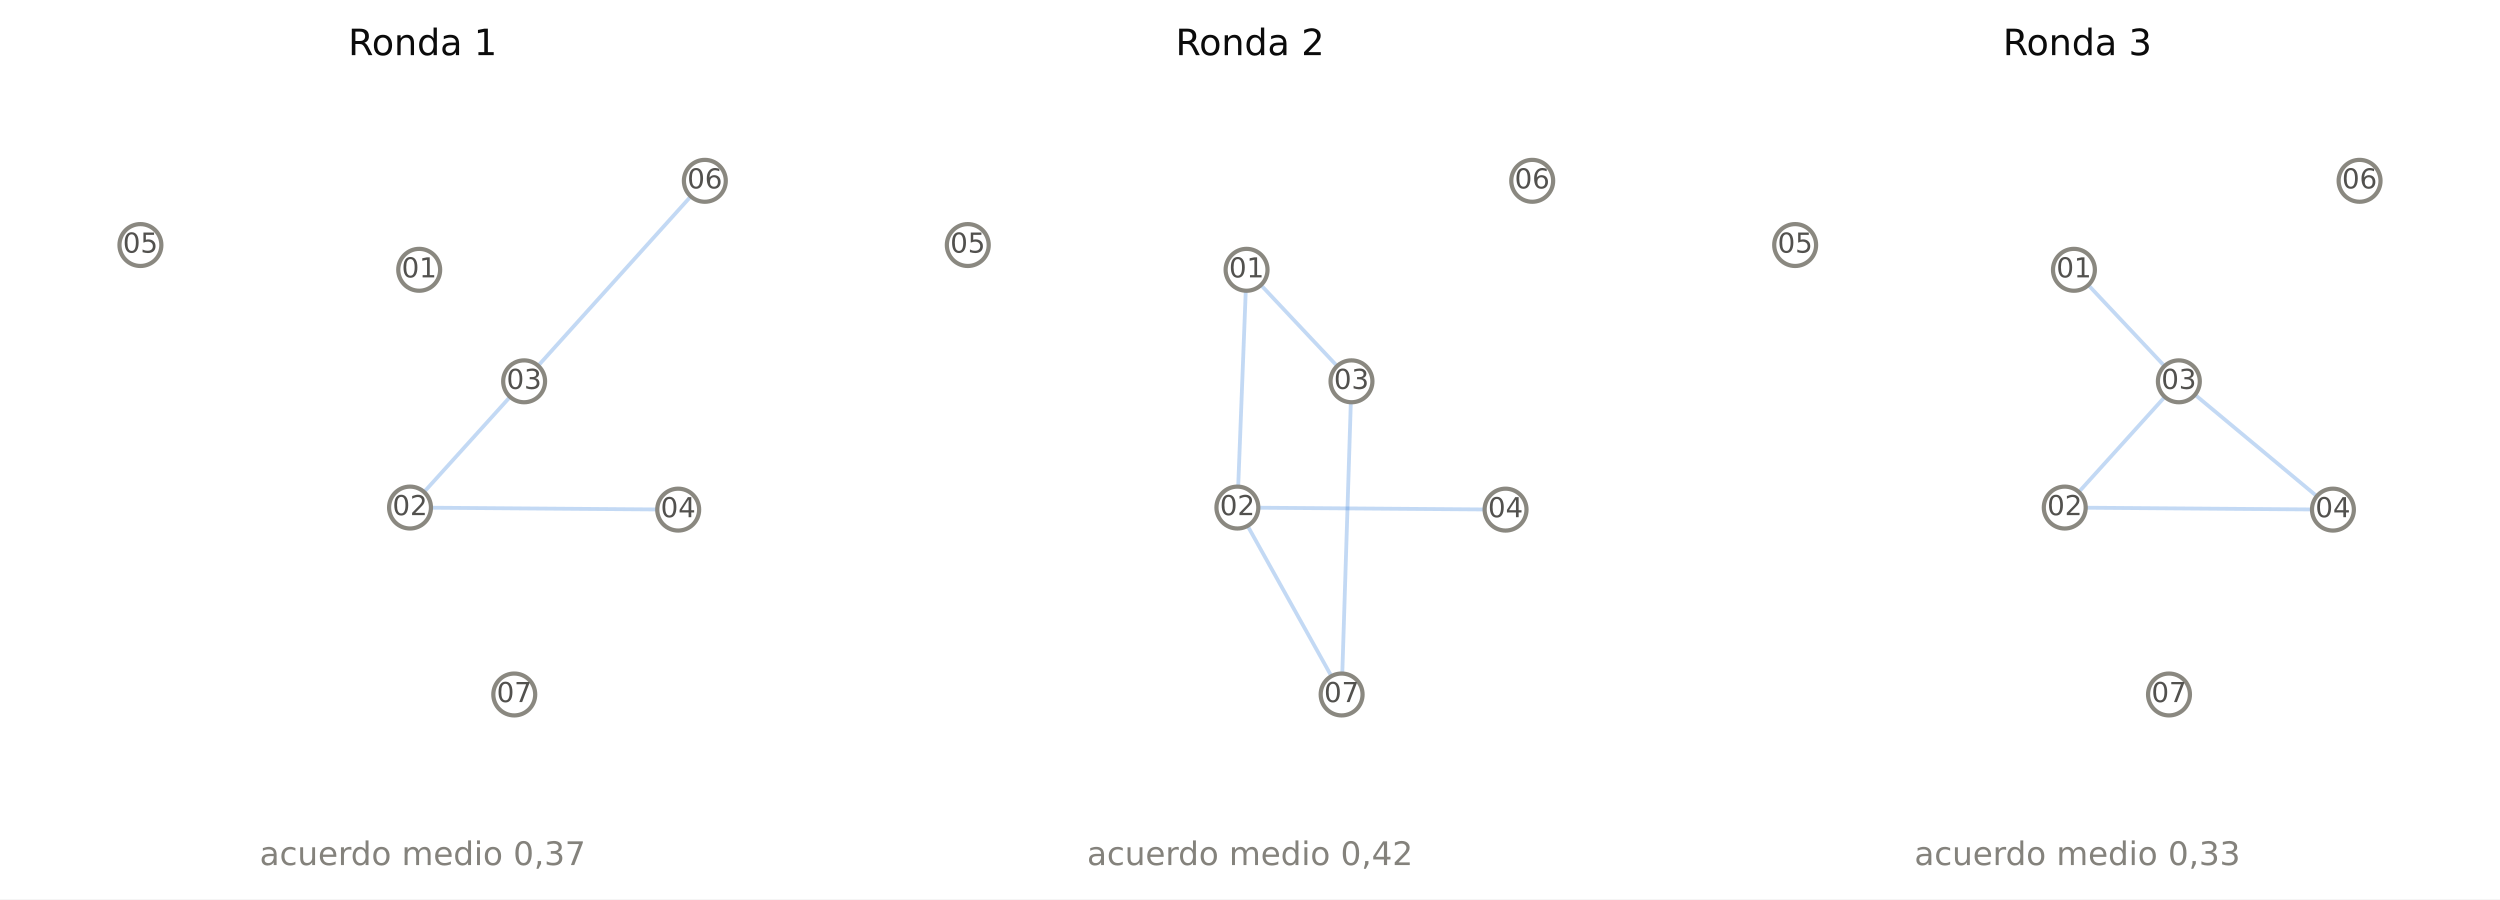
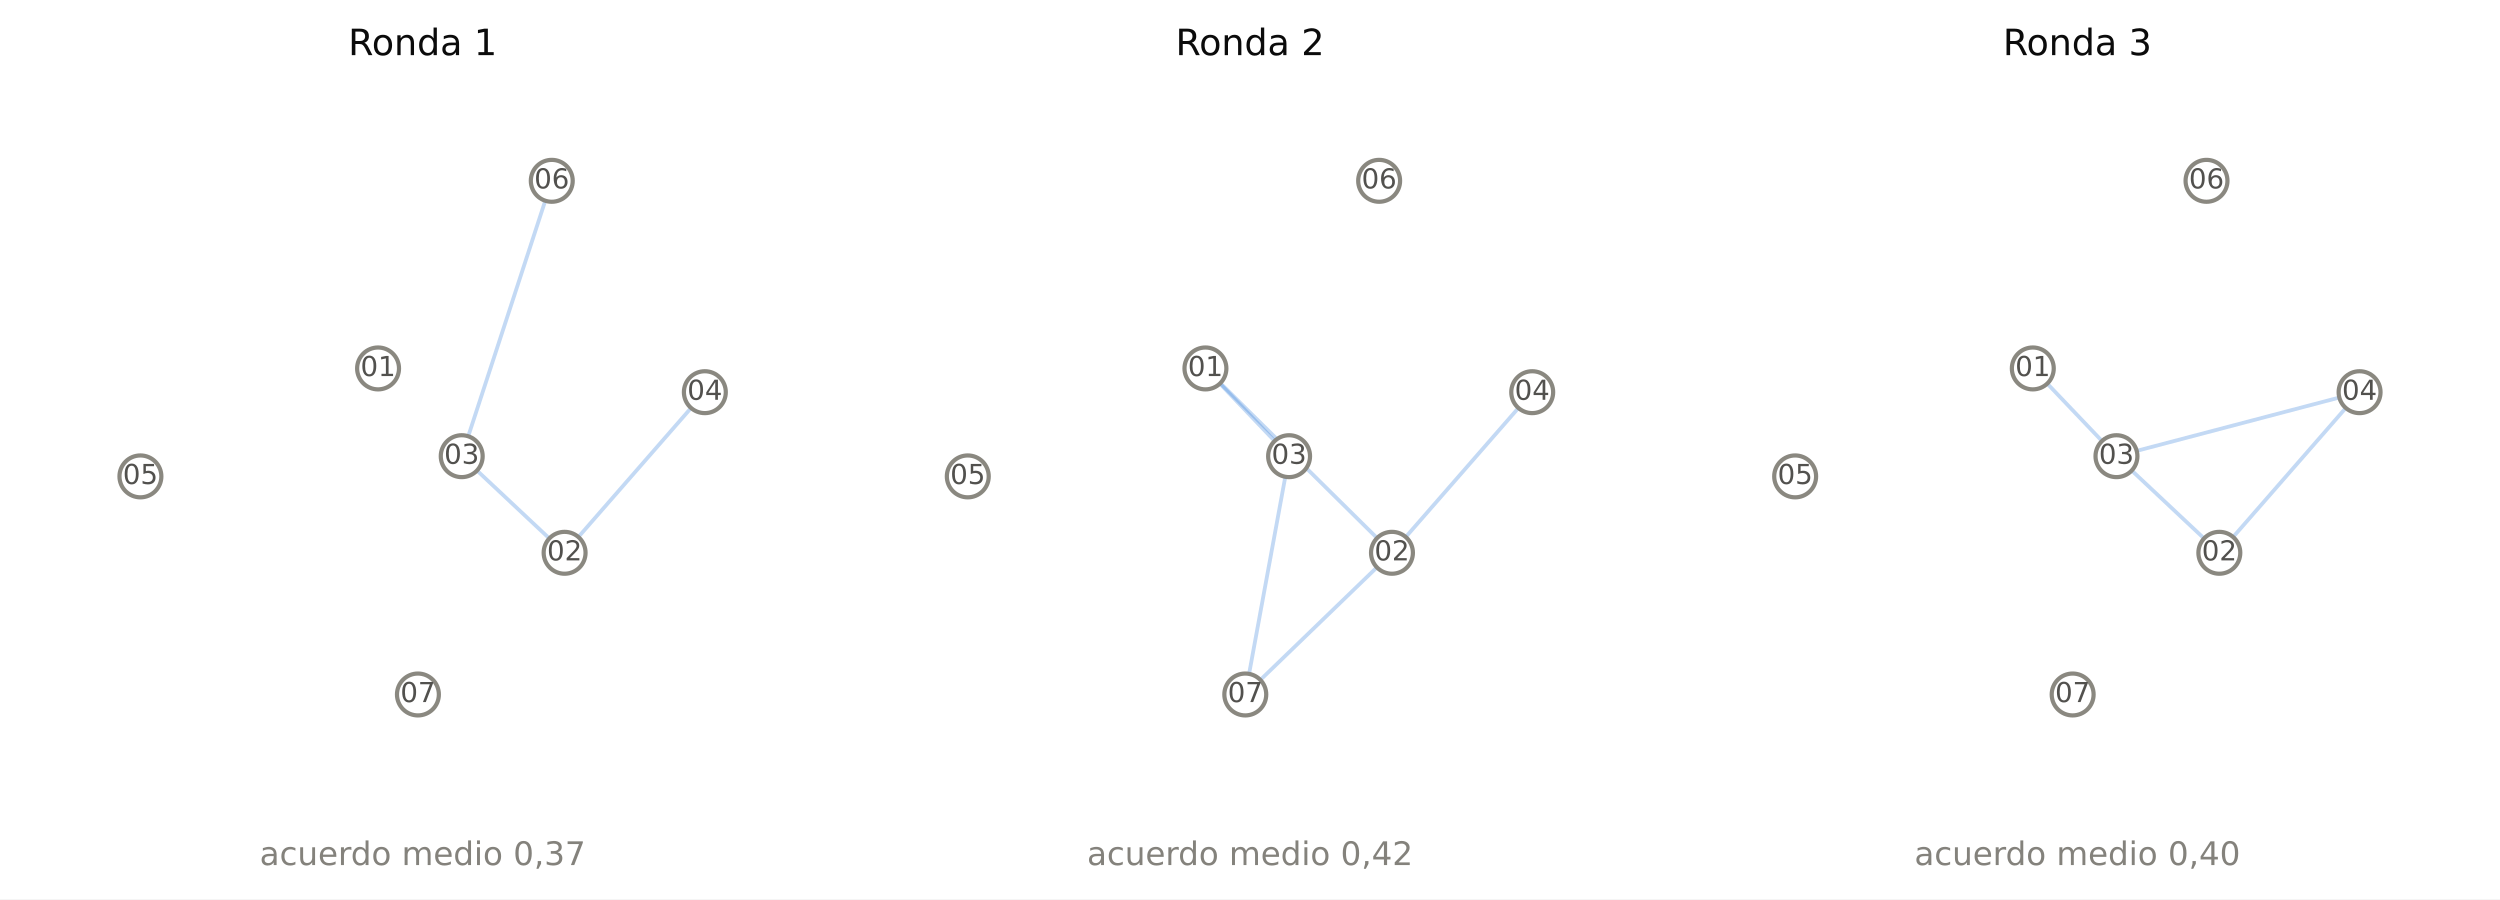
<svg xmlns="http://www.w3.org/2000/svg" xmlns:xlink="http://www.w3.org/1999/xlink" width="653.76pt" height="235.185pt" viewBox="0 0 653.76 235.185" version="1.1">
  <defs>
    <style type="text/css">*{stroke-linejoin: round; stroke-linecap: butt}</style>
  </defs>
  <g id="figure_1">
    <g id="patch_1">
      <path d="M 0 235.185  L 653.76 235.185  L 653.76 0  L 0 0  z " style="fill: #ffffff" />
    </g>
    <g id="axes_1">
      <g id="line2d_1">
-         <path d="M 107.222 132.727  L 137.06 99.716  " clip-path="url(#pcc6b219cc6)" style="fill: none; stroke: #2a78d6; stroke-opacity: 0.28; stroke-linecap: round" />
+         <path d="M 147.646 144.557  L 120.742 119.294  " clip-path="url(#p06382ebaf5)" style="fill: none; stroke: #2a78d6; stroke-opacity: 0.28; stroke-linecap: round" />
      </g>
      <g id="line2d_2">
-         <path d="M 107.222 132.727  L 177.351 133.267  " clip-path="url(#pcc6b219cc6)" style="fill: none; stroke: #2a78d6; stroke-opacity: 0.28; stroke-linecap: round" />
+         <path d="M 147.646 144.557  L 184.32 102.557  " clip-path="url(#p06382ebaf5)" style="fill: none; stroke: #2a78d6; stroke-opacity: 0.28; stroke-linecap: round" />
      </g>
      <g id="line2d_3">
-         <path d="M 137.06 99.716  L 184.32 47.284  " clip-path="url(#pcc6b219cc6)" style="fill: none; stroke: #2a78d6; stroke-opacity: 0.28; stroke-linecap: round" />
+         <path d="M 120.742 119.294  L 144.291 47.284  " clip-path="url(#p06382ebaf5)" style="fill: none; stroke: #2a78d6; stroke-opacity: 0.28; stroke-linecap: round" />
      </g>
      <g id="PathCollection_1">
        <defs>
-           <path id="m49da1bd568" d="M 0 5.477  C 1.453 5.477 2.846 4.9 3.873 3.873  C 4.9 2.846 5.477 1.453 5.477 0  C 5.477 -1.453 4.9 -2.846 3.873 -3.873  C 2.846 -4.9 1.453 -5.477 0 -5.477  C -1.453 -5.477 -2.846 -4.9 -3.873 -3.873  C -4.9 -2.846 -5.477 -1.453 -5.477 0  C -5.477 1.453 -4.9 2.846 -3.873 3.873  C -2.846 4.9 -1.453 5.477 0 5.477  z " style="stroke: #8a8880; stroke-width: 1.1" />
+           <path id="m76be3eac2d" d="M 0 5.477  C 1.453 5.477 2.846 4.9 3.873 3.873  C 4.9 2.846 5.477 1.453 5.477 0  C 5.477 -1.453 4.9 -2.846 3.873 -3.873  C 2.846 -4.9 1.453 -5.477 0 -5.477  C -1.453 -5.477 -2.846 -4.9 -3.873 -3.873  C -4.9 -2.846 -5.477 -1.453 -5.477 0  C -5.477 1.453 -4.9 2.846 -3.873 3.873  C -2.846 4.9 -1.453 5.477 0 5.477  z " style="stroke: #8a8880; stroke-width: 1.1" />
        </defs>
-         <g clip-path="url(#pcc6b219cc6)">
-           <use xlink:href="#m49da1bd568" x="109.623" y="70.554" style="fill: #ffffff; stroke: #8a8880; stroke-width: 1.1" />
+         <g clip-path="url(#p06382ebaf5)">
+           <use xlink:href="#m76be3eac2d" x="98.866" y="96.348" style="fill: #ffffff; stroke: #8a8880; stroke-width: 1.1" />
        </g>
      </g>
      <g id="PathCollection_2">
-         <g clip-path="url(#pcc6b219cc6)">
-           <use xlink:href="#m49da1bd568" x="107.222" y="132.727" style="fill: #ffffff; stroke: #8a8880; stroke-width: 1.1" />
+         <g clip-path="url(#p06382ebaf5)">
+           <use xlink:href="#m76be3eac2d" x="147.646" y="144.557" style="fill: #ffffff; stroke: #8a8880; stroke-width: 1.1" />
        </g>
      </g>
      <g id="PathCollection_3">
-         <g clip-path="url(#pcc6b219cc6)">
-           <use xlink:href="#m49da1bd568" x="137.06" y="99.716" style="fill: #ffffff; stroke: #8a8880; stroke-width: 1.1" />
+         <g clip-path="url(#p06382ebaf5)">
+           <use xlink:href="#m76be3eac2d" x="120.742" y="119.294" style="fill: #ffffff; stroke: #8a8880; stroke-width: 1.1" />
        </g>
      </g>
      <g id="PathCollection_4">
-         <g clip-path="url(#pcc6b219cc6)">
-           <use xlink:href="#m49da1bd568" x="177.351" y="133.267" style="fill: #ffffff; stroke: #8a8880; stroke-width: 1.1" />
+         <g clip-path="url(#p06382ebaf5)">
+           <use xlink:href="#m76be3eac2d" x="184.32" y="102.557" style="fill: #ffffff; stroke: #8a8880; stroke-width: 1.1" />
        </g>
      </g>
      <g id="PathCollection_5">
-         <g clip-path="url(#pcc6b219cc6)">
-           <use xlink:href="#m49da1bd568" x="36.72" y="64.079" style="fill: #ffffff; stroke: #8a8880; stroke-width: 1.1" />
+         <g clip-path="url(#p06382ebaf5)">
+           <use xlink:href="#m76be3eac2d" x="36.72" y="124.579" style="fill: #ffffff; stroke: #8a8880; stroke-width: 1.1" />
        </g>
      </g>
      <g id="PathCollection_6">
-         <g clip-path="url(#pcc6b219cc6)">
-           <use xlink:href="#m49da1bd568" x="184.32" y="47.284" style="fill: #ffffff; stroke: #8a8880; stroke-width: 1.1" />
+         <g clip-path="url(#p06382ebaf5)">
+           <use xlink:href="#m76be3eac2d" x="144.291" y="47.284" style="fill: #ffffff; stroke: #8a8880; stroke-width: 1.1" />
        </g>
      </g>
      <g id="PathCollection_7">
-         <g clip-path="url(#pcc6b219cc6)">
-           <use xlink:href="#m49da1bd568" x="134.481" y="181.61" style="fill: #ffffff; stroke: #8a8880; stroke-width: 1.1" />
+         <g clip-path="url(#p06382ebaf5)">
+           <use xlink:href="#m76be3eac2d" x="109.288" y="181.61" style="fill: #ffffff; stroke: #8a8880; stroke-width: 1.1" />
        </g>
      </g>
      <g id="text_1">
        <text style="font-size: 8.5px; font-family: 'DejaVu Sans', 'Helvetica', 'Arial', sans-serif; text-anchor: middle; fill: #84827c" x="110.52" y="226.217" transform="rotate(-0 110.52 226.2171)">acuerdo medio 0,37</text>
      </g>
      <g id="text_2">
        <text style="font-size: 9.5px; font-family: 'DejaVu Sans', 'Helvetica', 'Arial', sans-serif; text-anchor: middle; fill: #0b0b0b" x="110.52" y="14.419" transform="rotate(-0 110.52 14.41852)">Ronda 1</text>
      </g>
      <g id="text_3">
-         <text style="font-size: 7.2px; font-family: 'DejaVu Sans', 'Helvetica', 'Arial', sans-serif; text-anchor: middle; fill: #52514e" x="109.623" y="72.541" transform="rotate(-0 109.6231 72.54112)">01</text>
+         <text style="font-size: 7.2px; font-family: 'DejaVu Sans', 'Helvetica', 'Arial', sans-serif; text-anchor: middle; fill: #52514e" x="98.866" y="98.335" transform="rotate(-0 98.86603 98.33466)">01</text>
      </g>
      <g id="text_4">
-         <text style="font-size: 7.2px; font-family: 'DejaVu Sans', 'Helvetica', 'Arial', sans-serif; text-anchor: middle; fill: #52514e" x="107.222" y="134.714" transform="rotate(-0 107.2223 134.7136)">02</text>
+         <text style="font-size: 7.2px; font-family: 'DejaVu Sans', 'Helvetica', 'Arial', sans-serif; text-anchor: middle; fill: #52514e" x="147.646" y="146.544" transform="rotate(-0 147.6456 146.544)">02</text>
      </g>
      <g id="text_5">
-         <text style="font-size: 7.2px; font-family: 'DejaVu Sans', 'Helvetica', 'Arial', sans-serif; text-anchor: middle; fill: #52514e" x="137.06" y="101.703" transform="rotate(-0 137.0598 101.7026)">03</text>
+         <text style="font-size: 7.2px; font-family: 'DejaVu Sans', 'Helvetica', 'Arial', sans-serif; text-anchor: middle; fill: #52514e" x="120.742" y="121.28" transform="rotate(-0 120.7421 121.2803)">03</text>
      </g>
      <g id="text_6">
-         <text style="font-size: 7.2px; font-family: 'DejaVu Sans', 'Helvetica', 'Arial', sans-serif; text-anchor: middle; fill: #52514e" x="177.351" y="135.254" transform="rotate(-0 177.3506 135.2538)">04</text>
+         <text style="font-size: 7.2px; font-family: 'DejaVu Sans', 'Helvetica', 'Arial', sans-serif; text-anchor: middle; fill: #52514e" x="184.32" y="104.544" transform="rotate(-0 184.32 104.5442)">04</text>
      </g>
      <g id="text_7">
-         <text style="font-size: 7.2px; font-family: 'DejaVu Sans', 'Helvetica', 'Arial', sans-serif; text-anchor: middle; fill: #52514e" x="36.72" y="66.066" transform="rotate(-0 36.72 66.06603)">05</text>
+         <text style="font-size: 7.2px; font-family: 'DejaVu Sans', 'Helvetica', 'Arial', sans-serif; text-anchor: middle; fill: #52514e" x="36.72" y="126.565" transform="rotate(-0 36.72 126.5655)">05</text>
      </g>
      <g id="text_8">
-         <text style="font-size: 7.2px; font-family: 'DejaVu Sans', 'Helvetica', 'Arial', sans-serif; text-anchor: middle; fill: #52514e" x="184.32" y="49.27" transform="rotate(-0 184.32 49.27049)">06</text>
+         <text style="font-size: 7.2px; font-family: 'DejaVu Sans', 'Helvetica', 'Arial', sans-serif; text-anchor: middle; fill: #52514e" x="144.291" y="49.27" transform="rotate(-0 144.2914 49.27049)">06</text>
      </g>
      <g id="text_9">
-         <text style="font-size: 7.2px; font-family: 'DejaVu Sans', 'Helvetica', 'Arial', sans-serif; text-anchor: middle; fill: #52514e" x="134.481" y="183.597" transform="rotate(-0 134.4815 183.5966)">07</text>
+         <text style="font-size: 7.2px; font-family: 'DejaVu Sans', 'Helvetica', 'Arial', sans-serif; text-anchor: middle; fill: #52514e" x="109.288" y="183.597" transform="rotate(-0 109.2883 183.5966)">07</text>
      </g>
    </g>
    <g id="axes_2">
      <g id="line2d_4">
-         <path d="M 325.983 70.554  L 323.582 132.727  " clip-path="url(#p3c14edffad)" style="fill: none; stroke: #2a78d6; stroke-opacity: 0.28; stroke-linecap: round" />
+         <path d="M 315.226 96.348  L 364.006 144.557  " clip-path="url(#p95796f0308)" style="fill: none; stroke: #2a78d6; stroke-opacity: 0.28; stroke-linecap: round" />
      </g>
      <g id="line2d_5">
-         <path d="M 325.983 70.554  L 353.42 99.716  " clip-path="url(#p3c14edffad)" style="fill: none; stroke: #2a78d6; stroke-opacity: 0.28; stroke-linecap: round" />
+         <path d="M 315.226 96.348  L 337.102 119.294  " clip-path="url(#p95796f0308)" style="fill: none; stroke: #2a78d6; stroke-opacity: 0.28; stroke-linecap: round" />
      </g>
      <g id="line2d_6">
-         <path d="M 323.582 132.727  L 393.711 133.267  " clip-path="url(#p3c14edffad)" style="fill: none; stroke: #2a78d6; stroke-opacity: 0.28; stroke-linecap: round" />
+         <path d="M 364.006 144.557  L 400.68 102.557  " clip-path="url(#p95796f0308)" style="fill: none; stroke: #2a78d6; stroke-opacity: 0.28; stroke-linecap: round" />
      </g>
      <g id="line2d_7">
-         <path d="M 323.582 132.727  L 350.841 181.61  " clip-path="url(#p3c14edffad)" style="fill: none; stroke: #2a78d6; stroke-opacity: 0.28; stroke-linecap: round" />
+         <path d="M 364.006 144.557  L 325.648 181.61  " clip-path="url(#p95796f0308)" style="fill: none; stroke: #2a78d6; stroke-opacity: 0.28; stroke-linecap: round" />
      </g>
      <g id="line2d_8">
-         <path d="M 353.42 99.716  L 350.841 181.61  " clip-path="url(#p3c14edffad)" style="fill: none; stroke: #2a78d6; stroke-opacity: 0.28; stroke-linecap: round" />
+         <path d="M 337.102 119.294  L 325.648 181.61  " clip-path="url(#p95796f0308)" style="fill: none; stroke: #2a78d6; stroke-opacity: 0.28; stroke-linecap: round" />
      </g>
      <g id="PathCollection_8">
-         <g clip-path="url(#p3c14edffad)">
-           <use xlink:href="#m49da1bd568" x="325.983" y="70.554" style="fill: #ffffff; stroke: #8a8880; stroke-width: 1.1" />
+         <g clip-path="url(#p95796f0308)">
+           <use xlink:href="#m76be3eac2d" x="315.226" y="96.348" style="fill: #ffffff; stroke: #8a8880; stroke-width: 1.1" />
        </g>
      </g>
      <g id="PathCollection_9">
-         <g clip-path="url(#p3c14edffad)">
-           <use xlink:href="#m49da1bd568" x="323.582" y="132.727" style="fill: #ffffff; stroke: #8a8880; stroke-width: 1.1" />
+         <g clip-path="url(#p95796f0308)">
+           <use xlink:href="#m76be3eac2d" x="364.006" y="144.557" style="fill: #ffffff; stroke: #8a8880; stroke-width: 1.1" />
        </g>
      </g>
      <g id="PathCollection_10">
-         <g clip-path="url(#p3c14edffad)">
-           <use xlink:href="#m49da1bd568" x="353.42" y="99.716" style="fill: #ffffff; stroke: #8a8880; stroke-width: 1.1" />
+         <g clip-path="url(#p95796f0308)">
+           <use xlink:href="#m76be3eac2d" x="337.102" y="119.294" style="fill: #ffffff; stroke: #8a8880; stroke-width: 1.1" />
        </g>
      </g>
      <g id="PathCollection_11">
-         <g clip-path="url(#p3c14edffad)">
-           <use xlink:href="#m49da1bd568" x="393.711" y="133.267" style="fill: #ffffff; stroke: #8a8880; stroke-width: 1.1" />
+         <g clip-path="url(#p95796f0308)">
+           <use xlink:href="#m76be3eac2d" x="400.68" y="102.557" style="fill: #ffffff; stroke: #8a8880; stroke-width: 1.1" />
        </g>
      </g>
      <g id="PathCollection_12">
-         <g clip-path="url(#p3c14edffad)">
-           <use xlink:href="#m49da1bd568" x="253.08" y="64.079" style="fill: #ffffff; stroke: #8a8880; stroke-width: 1.1" />
+         <g clip-path="url(#p95796f0308)">
+           <use xlink:href="#m76be3eac2d" x="253.08" y="124.579" style="fill: #ffffff; stroke: #8a8880; stroke-width: 1.1" />
        </g>
      </g>
      <g id="PathCollection_13">
-         <g clip-path="url(#p3c14edffad)">
-           <use xlink:href="#m49da1bd568" x="400.68" y="47.284" style="fill: #ffffff; stroke: #8a8880; stroke-width: 1.1" />
+         <g clip-path="url(#p95796f0308)">
+           <use xlink:href="#m76be3eac2d" x="360.651" y="47.284" style="fill: #ffffff; stroke: #8a8880; stroke-width: 1.1" />
        </g>
      </g>
      <g id="PathCollection_14">
-         <g clip-path="url(#p3c14edffad)">
-           <use xlink:href="#m49da1bd568" x="350.841" y="181.61" style="fill: #ffffff; stroke: #8a8880; stroke-width: 1.1" />
+         <g clip-path="url(#p95796f0308)">
+           <use xlink:href="#m76be3eac2d" x="325.648" y="181.61" style="fill: #ffffff; stroke: #8a8880; stroke-width: 1.1" />
        </g>
      </g>
      <g id="text_10">
        <text style="font-size: 8.5px; font-family: 'DejaVu Sans', 'Helvetica', 'Arial', sans-serif; text-anchor: middle; fill: #84827c" x="326.88" y="226.217" transform="rotate(-0 326.88 226.2171)">acuerdo medio 0,42</text>
      </g>
      <g id="text_11">
        <text style="font-size: 9.5px; font-family: 'DejaVu Sans', 'Helvetica', 'Arial', sans-serif; text-anchor: middle; fill: #0b0b0b" x="326.88" y="14.419" transform="rotate(-0 326.88 14.41852)">Ronda 2</text>
      </g>
      <g id="text_12">
-         <text style="font-size: 7.2px; font-family: 'DejaVu Sans', 'Helvetica', 'Arial', sans-serif; text-anchor: middle; fill: #52514e" x="325.983" y="72.541" transform="rotate(-0 325.9831 72.54112)">01</text>
+         <text style="font-size: 7.2px; font-family: 'DejaVu Sans', 'Helvetica', 'Arial', sans-serif; text-anchor: middle; fill: #52514e" x="315.226" y="98.335" transform="rotate(-0 315.226 98.33466)">01</text>
      </g>
      <g id="text_13">
-         <text style="font-size: 7.2px; font-family: 'DejaVu Sans', 'Helvetica', 'Arial', sans-serif; text-anchor: middle; fill: #52514e" x="323.582" y="134.714" transform="rotate(-0 323.5823 134.7136)">02</text>
+         <text style="font-size: 7.2px; font-family: 'DejaVu Sans', 'Helvetica', 'Arial', sans-serif; text-anchor: middle; fill: #52514e" x="364.006" y="146.544" transform="rotate(-0 364.0056 146.544)">02</text>
      </g>
      <g id="text_14">
-         <text style="font-size: 7.2px; font-family: 'DejaVu Sans', 'Helvetica', 'Arial', sans-serif; text-anchor: middle; fill: #52514e" x="353.42" y="101.703" transform="rotate(-0 353.4198 101.7026)">03</text>
+         <text style="font-size: 7.2px; font-family: 'DejaVu Sans', 'Helvetica', 'Arial', sans-serif; text-anchor: middle; fill: #52514e" x="337.102" y="121.28" transform="rotate(-0 337.1021 121.2803)">03</text>
      </g>
      <g id="text_15">
-         <text style="font-size: 7.2px; font-family: 'DejaVu Sans', 'Helvetica', 'Arial', sans-serif; text-anchor: middle; fill: #52514e" x="393.711" y="135.254" transform="rotate(-0 393.7106 135.2538)">04</text>
+         <text style="font-size: 7.2px; font-family: 'DejaVu Sans', 'Helvetica', 'Arial', sans-serif; text-anchor: middle; fill: #52514e" x="400.68" y="104.544" transform="rotate(-0 400.68 104.5442)">04</text>
      </g>
      <g id="text_16">
-         <text style="font-size: 7.2px; font-family: 'DejaVu Sans', 'Helvetica', 'Arial', sans-serif; text-anchor: middle; fill: #52514e" x="253.08" y="66.066" transform="rotate(-0 253.08 66.06603)">05</text>
+         <text style="font-size: 7.2px; font-family: 'DejaVu Sans', 'Helvetica', 'Arial', sans-serif; text-anchor: middle; fill: #52514e" x="253.08" y="126.565" transform="rotate(-0 253.08 126.5655)">05</text>
      </g>
      <g id="text_17">
-         <text style="font-size: 7.2px; font-family: 'DejaVu Sans', 'Helvetica', 'Arial', sans-serif; text-anchor: middle; fill: #52514e" x="400.68" y="49.27" transform="rotate(-0 400.68 49.27049)">06</text>
+         <text style="font-size: 7.2px; font-family: 'DejaVu Sans', 'Helvetica', 'Arial', sans-serif; text-anchor: middle; fill: #52514e" x="360.651" y="49.27" transform="rotate(-0 360.6514 49.27049)">06</text>
      </g>
      <g id="text_18">
-         <text style="font-size: 7.2px; font-family: 'DejaVu Sans', 'Helvetica', 'Arial', sans-serif; text-anchor: middle; fill: #52514e" x="350.841" y="183.597" transform="rotate(-0 350.8415 183.5966)">07</text>
+         <text style="font-size: 7.2px; font-family: 'DejaVu Sans', 'Helvetica', 'Arial', sans-serif; text-anchor: middle; fill: #52514e" x="325.648" y="183.597" transform="rotate(-0 325.6483 183.5966)">07</text>
      </g>
    </g>
    <g id="axes_3">
      <g id="line2d_9">
-         <path d="M 542.343 70.554  L 569.78 99.716  " clip-path="url(#p2da8b22619)" style="fill: none; stroke: #2a78d6; stroke-opacity: 0.28; stroke-linecap: round" />
+         <path d="M 531.586 96.348  L 553.462 119.294  " clip-path="url(#p9ea0d2d0a8)" style="fill: none; stroke: #2a78d6; stroke-opacity: 0.28; stroke-linecap: round" />
      </g>
      <g id="line2d_10">
-         <path d="M 539.942 132.727  L 569.78 99.716  " clip-path="url(#p2da8b22619)" style="fill: none; stroke: #2a78d6; stroke-opacity: 0.28; stroke-linecap: round" />
+         <path d="M 580.366 144.557  L 553.462 119.294  " clip-path="url(#p9ea0d2d0a8)" style="fill: none; stroke: #2a78d6; stroke-opacity: 0.28; stroke-linecap: round" />
      </g>
      <g id="line2d_11">
-         <path d="M 539.942 132.727  L 610.071 133.267  " clip-path="url(#p2da8b22619)" style="fill: none; stroke: #2a78d6; stroke-opacity: 0.28; stroke-linecap: round" />
+         <path d="M 580.366 144.557  L 617.04 102.557  " clip-path="url(#p9ea0d2d0a8)" style="fill: none; stroke: #2a78d6; stroke-opacity: 0.28; stroke-linecap: round" />
      </g>
      <g id="line2d_12">
-         <path d="M 569.78 99.716  L 610.071 133.267  " clip-path="url(#p2da8b22619)" style="fill: none; stroke: #2a78d6; stroke-opacity: 0.28; stroke-linecap: round" />
+         <path d="M 553.462 119.294  L 617.04 102.557  " clip-path="url(#p9ea0d2d0a8)" style="fill: none; stroke: #2a78d6; stroke-opacity: 0.28; stroke-linecap: round" />
      </g>
      <g id="PathCollection_15">
-         <g clip-path="url(#p2da8b22619)">
-           <use xlink:href="#m49da1bd568" x="542.343" y="70.554" style="fill: #ffffff; stroke: #8a8880; stroke-width: 1.1" />
+         <g clip-path="url(#p9ea0d2d0a8)">
+           <use xlink:href="#m76be3eac2d" x="531.586" y="96.348" style="fill: #ffffff; stroke: #8a8880; stroke-width: 1.1" />
        </g>
      </g>
      <g id="PathCollection_16">
-         <g clip-path="url(#p2da8b22619)">
-           <use xlink:href="#m49da1bd568" x="539.942" y="132.727" style="fill: #ffffff; stroke: #8a8880; stroke-width: 1.1" />
+         <g clip-path="url(#p9ea0d2d0a8)">
+           <use xlink:href="#m76be3eac2d" x="580.366" y="144.557" style="fill: #ffffff; stroke: #8a8880; stroke-width: 1.1" />
        </g>
      </g>
      <g id="PathCollection_17">
-         <g clip-path="url(#p2da8b22619)">
-           <use xlink:href="#m49da1bd568" x="569.78" y="99.716" style="fill: #ffffff; stroke: #8a8880; stroke-width: 1.1" />
+         <g clip-path="url(#p9ea0d2d0a8)">
+           <use xlink:href="#m76be3eac2d" x="553.462" y="119.294" style="fill: #ffffff; stroke: #8a8880; stroke-width: 1.1" />
        </g>
      </g>
      <g id="PathCollection_18">
-         <g clip-path="url(#p2da8b22619)">
-           <use xlink:href="#m49da1bd568" x="610.071" y="133.267" style="fill: #ffffff; stroke: #8a8880; stroke-width: 1.1" />
+         <g clip-path="url(#p9ea0d2d0a8)">
+           <use xlink:href="#m76be3eac2d" x="617.04" y="102.557" style="fill: #ffffff; stroke: #8a8880; stroke-width: 1.1" />
        </g>
      </g>
      <g id="PathCollection_19">
-         <g clip-path="url(#p2da8b22619)">
-           <use xlink:href="#m49da1bd568" x="469.44" y="64.079" style="fill: #ffffff; stroke: #8a8880; stroke-width: 1.1" />
+         <g clip-path="url(#p9ea0d2d0a8)">
+           <use xlink:href="#m76be3eac2d" x="469.44" y="124.579" style="fill: #ffffff; stroke: #8a8880; stroke-width: 1.1" />
        </g>
      </g>
      <g id="PathCollection_20">
-         <g clip-path="url(#p2da8b22619)">
-           <use xlink:href="#m49da1bd568" x="617.04" y="47.284" style="fill: #ffffff; stroke: #8a8880; stroke-width: 1.1" />
+         <g clip-path="url(#p9ea0d2d0a8)">
+           <use xlink:href="#m76be3eac2d" x="577.011" y="47.284" style="fill: #ffffff; stroke: #8a8880; stroke-width: 1.1" />
        </g>
      </g>
      <g id="PathCollection_21">
-         <g clip-path="url(#p2da8b22619)">
-           <use xlink:href="#m49da1bd568" x="567.201" y="181.61" style="fill: #ffffff; stroke: #8a8880; stroke-width: 1.1" />
+         <g clip-path="url(#p9ea0d2d0a8)">
+           <use xlink:href="#m76be3eac2d" x="542.008" y="181.61" style="fill: #ffffff; stroke: #8a8880; stroke-width: 1.1" />
        </g>
      </g>
      <g id="text_19">
-         <text style="font-size: 8.5px; font-family: 'DejaVu Sans', 'Helvetica', 'Arial', sans-serif; text-anchor: middle; fill: #84827c" x="543.24" y="226.217" transform="rotate(-0 543.24 226.2171)">acuerdo medio 0,33</text>
+         <text style="font-size: 8.5px; font-family: 'DejaVu Sans', 'Helvetica', 'Arial', sans-serif; text-anchor: middle; fill: #84827c" x="543.24" y="226.217" transform="rotate(-0 543.24 226.2171)">acuerdo medio 0,40</text>
      </g>
      <g id="text_20">
        <text style="font-size: 9.5px; font-family: 'DejaVu Sans', 'Helvetica', 'Arial', sans-serif; text-anchor: middle; fill: #0b0b0b" x="543.24" y="14.419" transform="rotate(-0 543.24 14.41852)">Ronda 3</text>
      </g>
      <g id="text_21">
-         <text style="font-size: 7.2px; font-family: 'DejaVu Sans', 'Helvetica', 'Arial', sans-serif; text-anchor: middle; fill: #52514e" x="542.343" y="72.541" transform="rotate(-0 542.3431 72.54112)">01</text>
+         <text style="font-size: 7.2px; font-family: 'DejaVu Sans', 'Helvetica', 'Arial', sans-serif; text-anchor: middle; fill: #52514e" x="531.586" y="98.335" transform="rotate(-0 531.586 98.33466)">01</text>
      </g>
      <g id="text_22">
-         <text style="font-size: 7.2px; font-family: 'DejaVu Sans', 'Helvetica', 'Arial', sans-serif; text-anchor: middle; fill: #52514e" x="539.942" y="134.714" transform="rotate(-0 539.9423 134.7136)">02</text>
+         <text style="font-size: 7.2px; font-family: 'DejaVu Sans', 'Helvetica', 'Arial', sans-serif; text-anchor: middle; fill: #52514e" x="580.366" y="146.544" transform="rotate(-0 580.3656 146.544)">02</text>
      </g>
      <g id="text_23">
-         <text style="font-size: 7.2px; font-family: 'DejaVu Sans', 'Helvetica', 'Arial', sans-serif; text-anchor: middle; fill: #52514e" x="569.78" y="101.703" transform="rotate(-0 569.7798 101.7026)">03</text>
+         <text style="font-size: 7.2px; font-family: 'DejaVu Sans', 'Helvetica', 'Arial', sans-serif; text-anchor: middle; fill: #52514e" x="553.462" y="121.28" transform="rotate(-0 553.4621 121.2803)">03</text>
      </g>
      <g id="text_24">
-         <text style="font-size: 7.2px; font-family: 'DejaVu Sans', 'Helvetica', 'Arial', sans-serif; text-anchor: middle; fill: #52514e" x="610.071" y="135.254" transform="rotate(-0 610.0706 135.2538)">04</text>
+         <text style="font-size: 7.2px; font-family: 'DejaVu Sans', 'Helvetica', 'Arial', sans-serif; text-anchor: middle; fill: #52514e" x="617.04" y="104.544" transform="rotate(-0 617.04 104.5442)">04</text>
      </g>
      <g id="text_25">
-         <text style="font-size: 7.2px; font-family: 'DejaVu Sans', 'Helvetica', 'Arial', sans-serif; text-anchor: middle; fill: #52514e" x="469.44" y="66.066" transform="rotate(-0 469.44 66.06603)">05</text>
+         <text style="font-size: 7.2px; font-family: 'DejaVu Sans', 'Helvetica', 'Arial', sans-serif; text-anchor: middle; fill: #52514e" x="469.44" y="126.565" transform="rotate(-0 469.44 126.5655)">05</text>
      </g>
      <g id="text_26">
-         <text style="font-size: 7.2px; font-family: 'DejaVu Sans', 'Helvetica', 'Arial', sans-serif; text-anchor: middle; fill: #52514e" x="617.04" y="49.27" transform="rotate(-0 617.04 49.27049)">06</text>
+         <text style="font-size: 7.2px; font-family: 'DejaVu Sans', 'Helvetica', 'Arial', sans-serif; text-anchor: middle; fill: #52514e" x="577.011" y="49.27" transform="rotate(-0 577.0114 49.27049)">06</text>
      </g>
      <g id="text_27">
-         <text style="font-size: 7.2px; font-family: 'DejaVu Sans', 'Helvetica', 'Arial', sans-serif; text-anchor: middle; fill: #52514e" x="567.201" y="183.597" transform="rotate(-0 567.2015 183.5966)">07</text>
+         <text style="font-size: 7.2px; font-family: 'DejaVu Sans', 'Helvetica', 'Arial', sans-serif; text-anchor: middle; fill: #52514e" x="542.008" y="183.597" transform="rotate(-0 542.0083 183.5966)">07</text>
      </g>
    </g>
  </g>
  <defs>
-     <clipPath id="pcc6b219cc6">
+     <clipPath id="p06382ebaf5">
      <rect x="7.2" y="20.419" width="206.64" height="188.057" />
    </clipPath>
-     <clipPath id="p3c14edffad">
+     <clipPath id="p95796f0308">
      <rect x="223.56" y="20.419" width="206.64" height="188.057" />
    </clipPath>
-     <clipPath id="p2da8b22619">
+     <clipPath id="p9ea0d2d0a8">
      <rect x="439.92" y="20.419" width="206.64" height="188.057" />
    </clipPath>
  </defs>
</svg>
